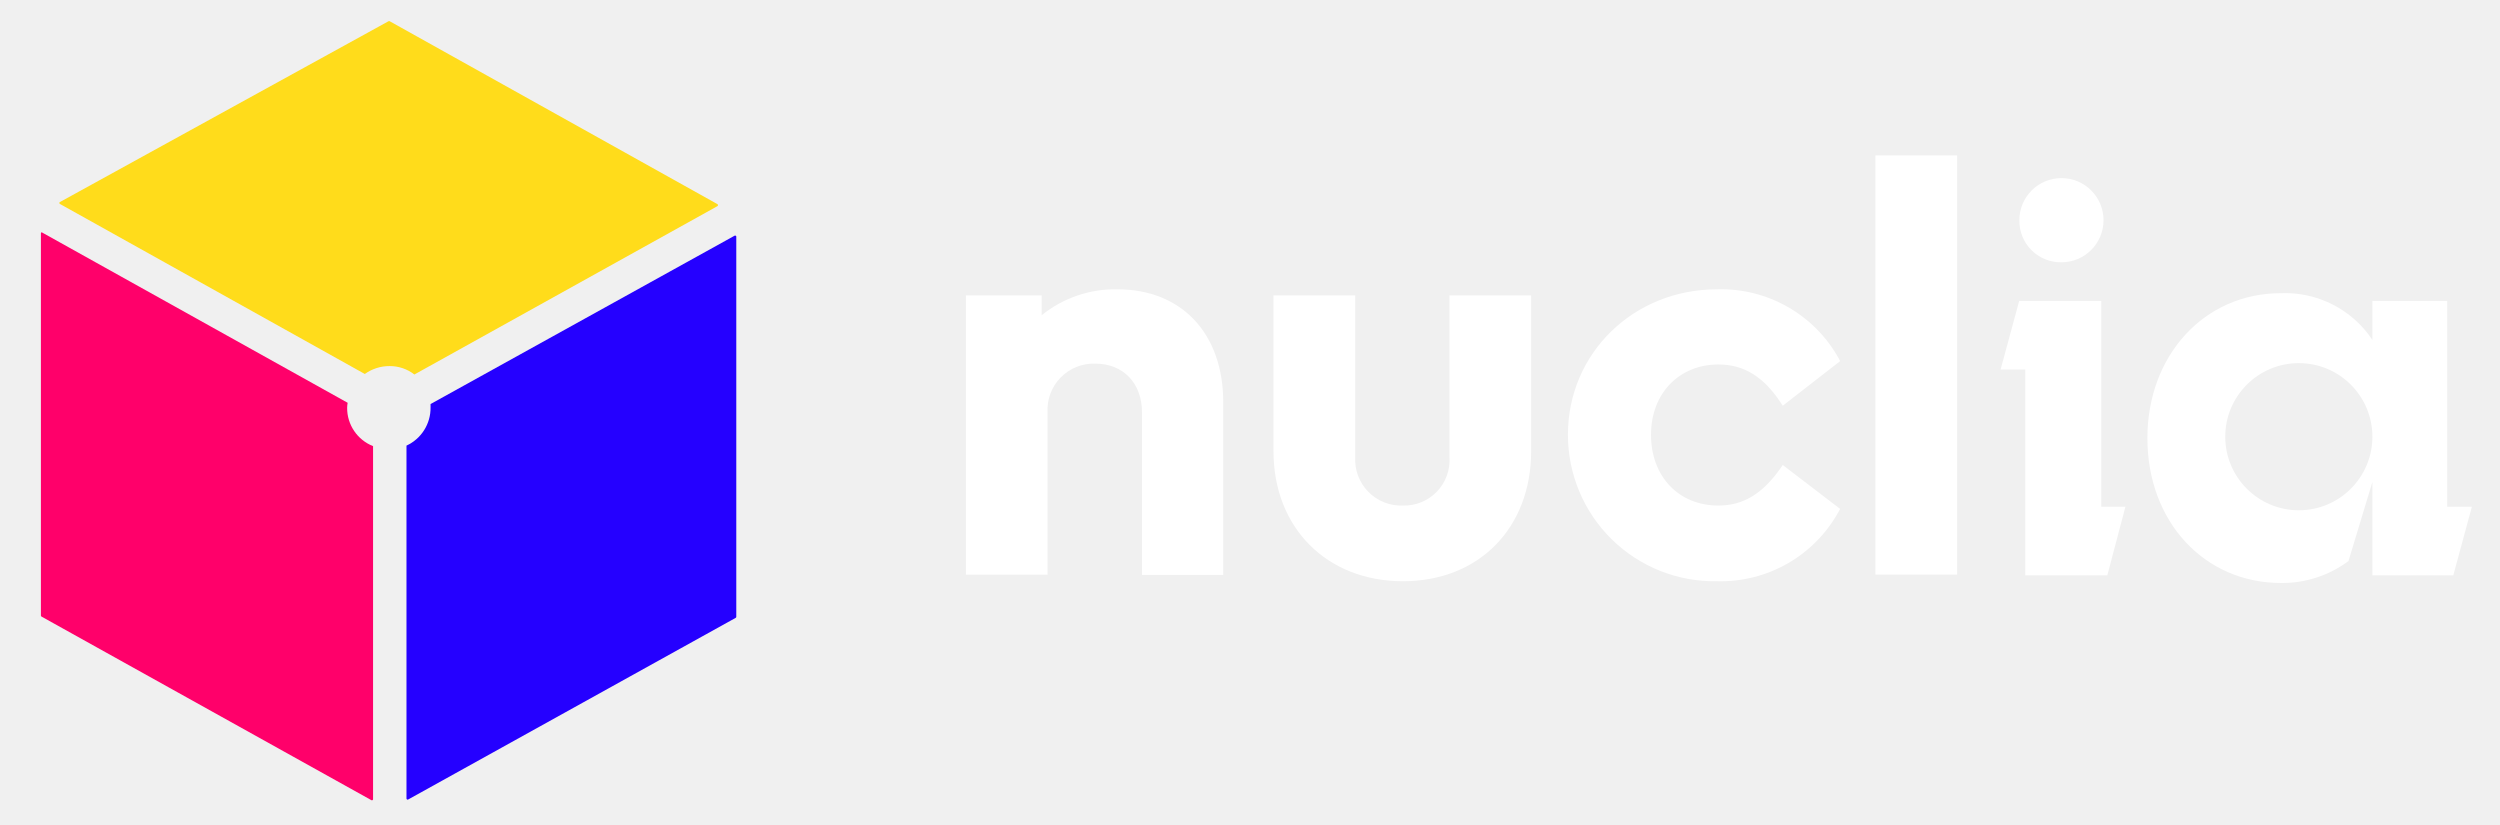
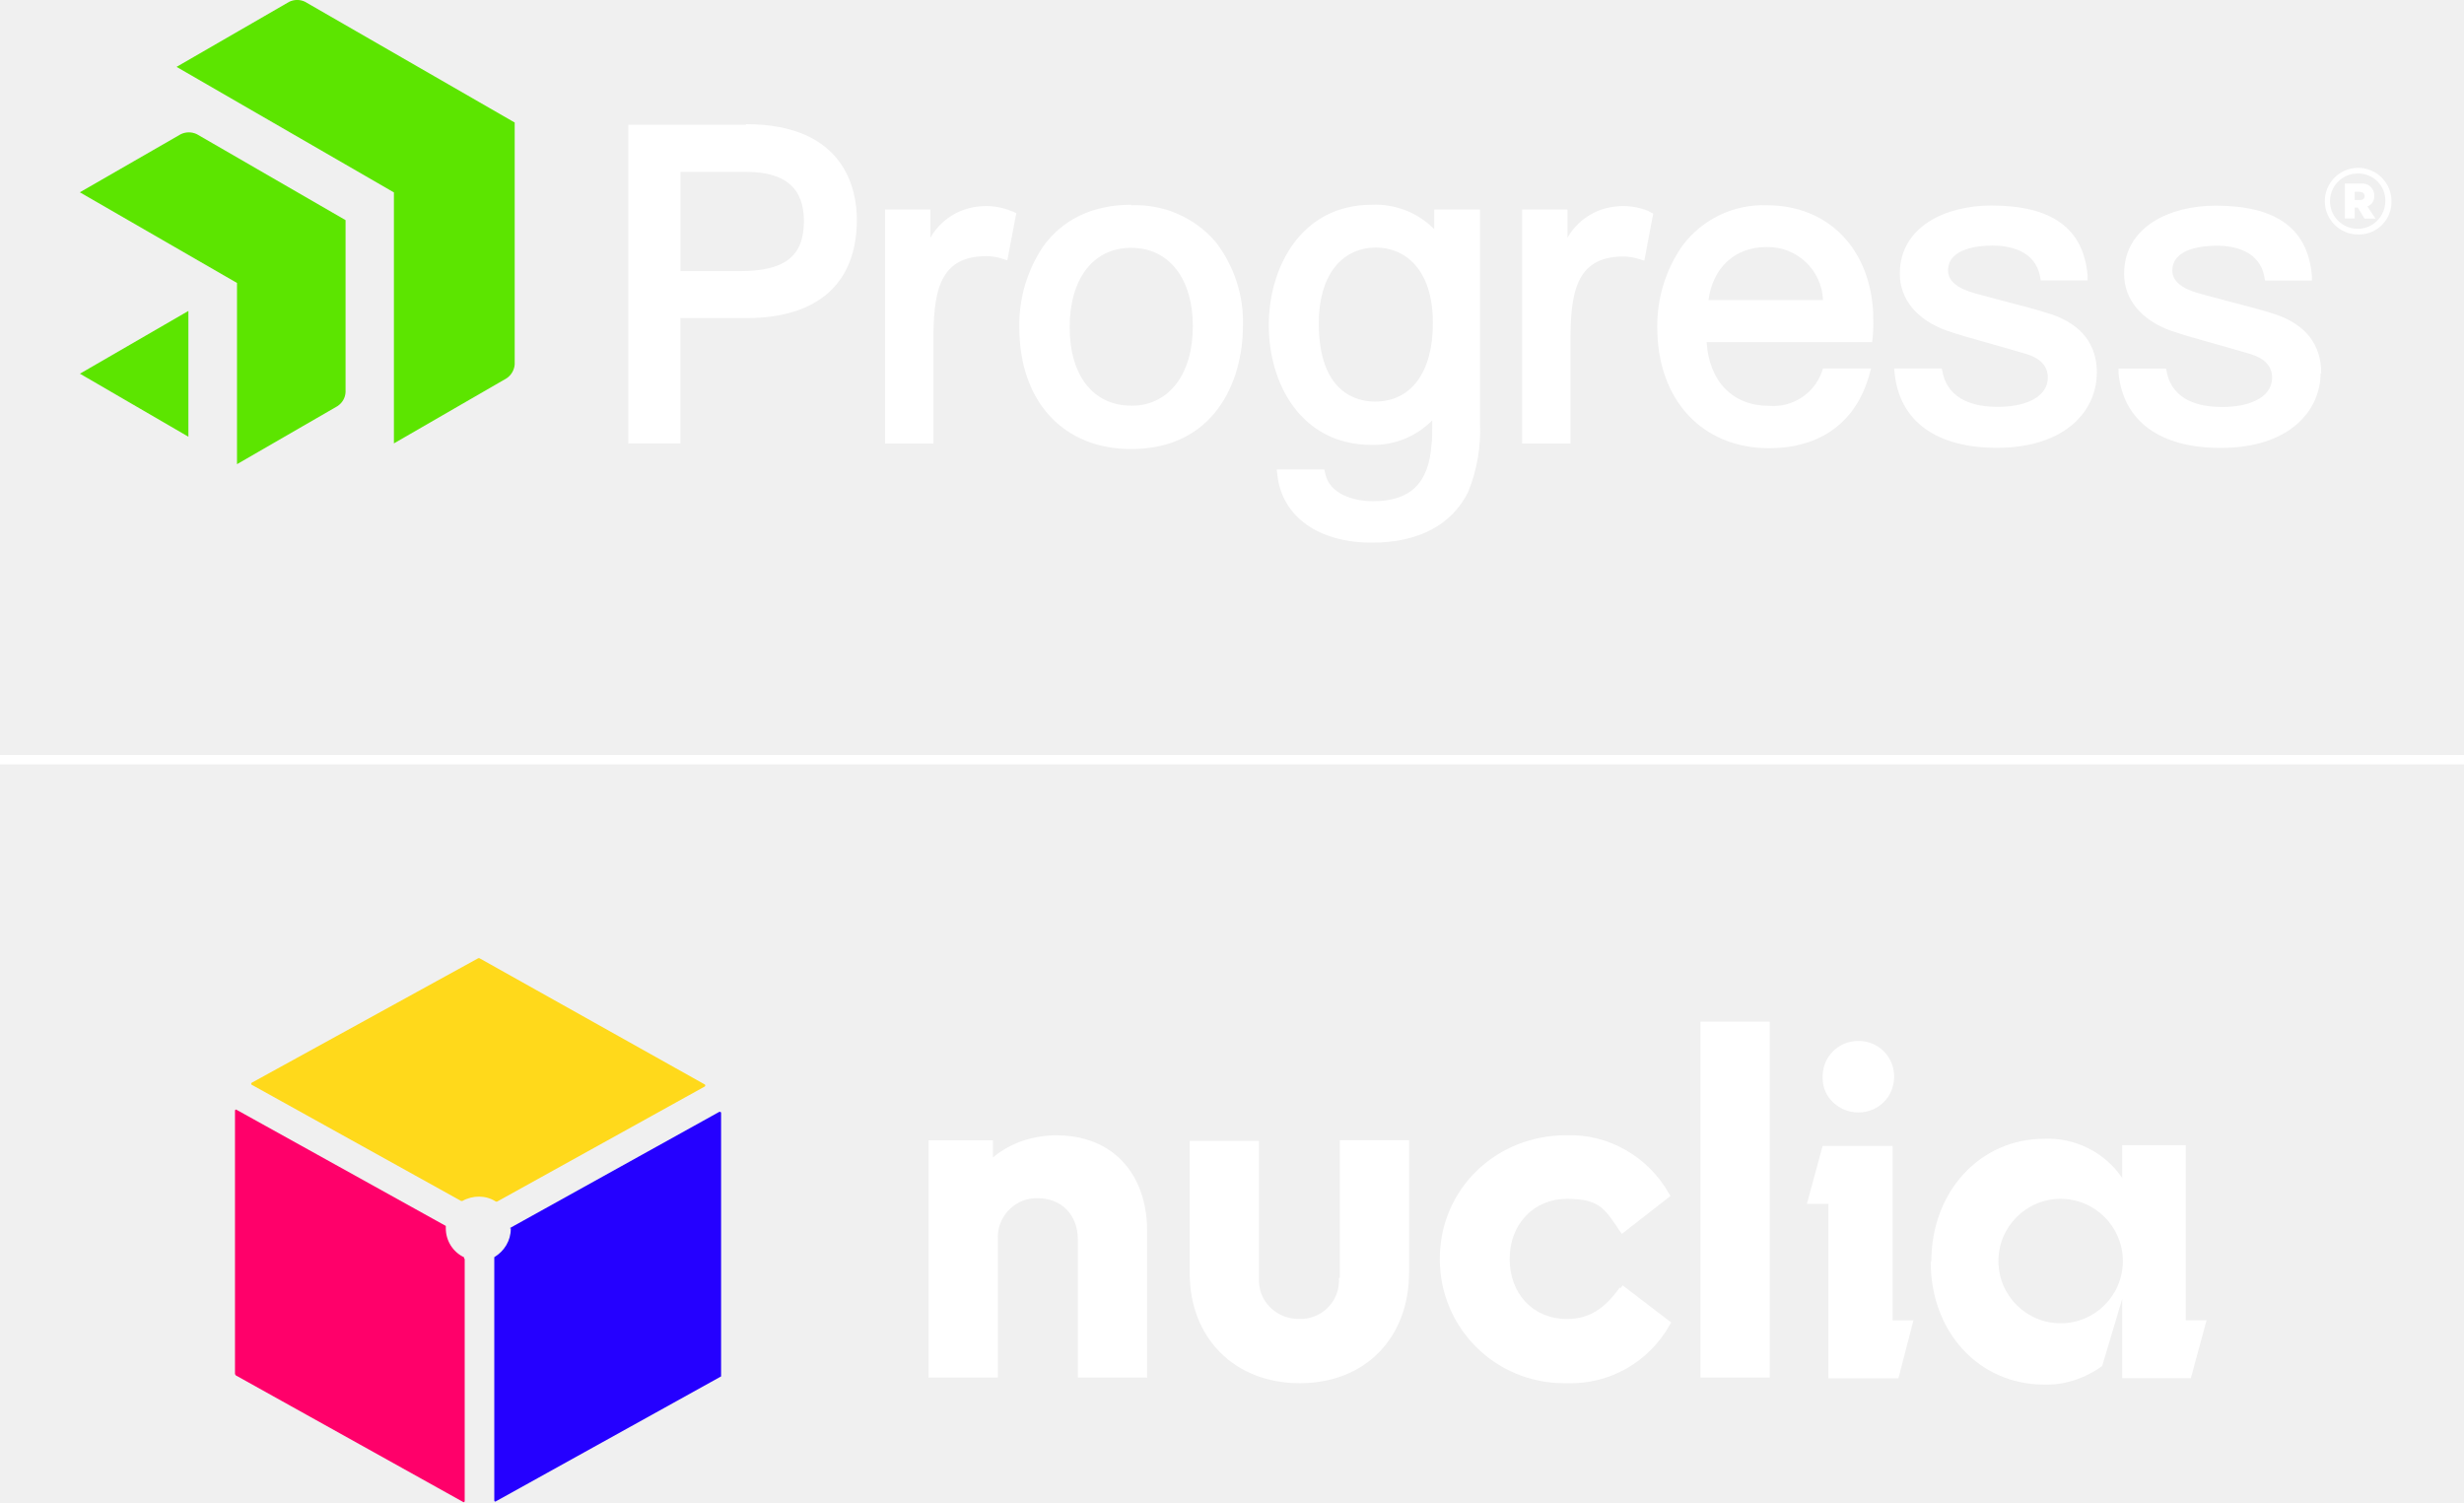
- <svg xmlns="http://www.w3.org/2000/svg" width="297" height="98" viewBox="0 0 297 98">
-   <path fill="#ff006a" d="M5,27.62,5,27.6l-.07,0a.14.14,0,0,0-.07.12V73.13a.15.15,0,0,0,.07.12L44.12,95.06a.1.1,0,0,0,.13,0,.12.12,0,0,0,.07-.11V53a4.86,4.86,0,0,1-3.08-4.55,3.81,3.81,0,0,1,.06-.6Z" />
-   <path fill="#2500ff" d="M48.29,52.94V94.86a.14.14,0,0,0,.07.12.12.12,0,0,0,.13,0L87.4,73.4a.15.15,0,0,0,.07-.12V28.09A.16.16,0,0,0,87.4,28a.14.14,0,0,0-.13,0L51.15,48v0a2.34,2.34,0,0,1,0,.39A4.92,4.92,0,0,1,48.29,52.94Z" />
-   <path fill="#ffdc1b" d="M46.29,2.52a.15.15,0,0,0-.13,0L7.12,24a.11.11,0,0,0-.07.11.13.13,0,0,0,.07.12l36.22,20.2a5,5,0,0,1,2.94-.94,4.76,4.76,0,0,1,2.95,1l36-20a.14.14,0,0,0,0-.24Z" />
-   <path fill="#fff" d="M240.6,43.9h-2.93l2.21-8.15h9.75V60.2h2.87l-2.15,8.15H240.6Zm-.7-17.74a5,5,0,1,1,5,5A4.92,4.92,0,0,1,239.9,26.16Z" />
-   <path fill="#fff" d="M255.11,52.05c0-9.85,6.78-17.22,15.85-17.22a12.46,12.46,0,0,1,10.88,5.55V35.75h8.89V60.2h2.93l-2.21,8.15h-9.61V57.26L279,66.65A13.19,13.19,0,0,1,271,69.26C261.89,69.26,255.11,62,255.11,52.05Zm26.73-.17a8.74,8.74,0,1,0-17.48,0,8.74,8.74,0,1,0,17.48,0Z" />
-   <path fill="#fff" d="M132.75,34.37a13.88,13.88,0,0,0-9,3.08V35.09h-9V68.27h9.7V49a5.49,5.49,0,0,1,5.68-5.8c3.32,0,5.54,2.33,5.54,5.8v19.3h9.65V47.8C145.33,39.64,140.39,34.37,132.75,34.37Z" />
-   <path fill="#fff" d="M172.2,54.32a5.4,5.4,0,0,1-5.55,5.74A5.46,5.46,0,0,1,161,54.32V35.09h-9.71V53.6c0,9.1,6.33,15.45,15.38,15.45S181.9,62.7,181.9,53.6V35.09h-9.7Z" />
-   <path fill="#fff" d="M211.53,55.62c-2.17,3.07-4.45,4.44-7.39,4.44-4.72,0-8-3.46-8-8.41s3.38-8.35,8-8.35c3,0,5.34,1.42,7.38,4.49l.27.41,6.82-5.3-.18-.34A16,16,0,0,0,204,34.37c-9.94,0-17.73,7.59-17.73,17.28A17.39,17.39,0,0,0,204,69.05a16,16,0,0,0,14.42-8.25l.19-.34-6.82-5.22Z" />
-   <rect fill="#fff" x="222.8" y="18.46" width="9.71" height="49.8" />
+ <svg xmlns="http://www.w3.org/2000/svg" id="Layer_2" data-name="Layer 2" viewBox="0 0 195.66 119.29">
+   <defs>
+     <style>
+       .cls-1 {
+         fill: #ffd91b;
+       }
+ 
+       .cls-2 {
+         fill: #2500ff;
+       }
+ 
+       .cls-3 {
+         fill: #fff;
+       }
+ 
+       .cls-4 {
+         fill: #5ce500;
+       }
+ 
+       .cls-5 {
+         fill: #ff006a;
+       }
+     </style>
+   </defs>
+   <g id="Layer_1-2" data-name="Layer 1">
+     <g>
+       <g>
+         <g>
+           <g>
+             <path class="cls-3" d="M59.24,9.91h-9.35v25.3h4.14v-9.95h5.23c5.69,0,8.78-2.76,8.78-7.82,0-2.28-.86-7.58-8.81-7.58M63.84,17.51c0,2.84-1.49,4.02-5.12,4.02h-4.68v-7.88h5.23c3.08,0,4.57,1.28,4.57,3.92M80.39,16.78l.31.15-.71,3.74-.48-.15c-.39-.12-.79-.18-1.2-.18-3.87,0-4.19,3.08-4.19,6.82v8.06h-3.84v-18.58h3.6v2.24c.78-1.37,2.16-2.28,3.72-2.47.94-.13,1.91,0,2.78.38M89.82,16.26c-3.02,0-5.44,1.15-7,3.33-1.26,1.89-1.92,4.12-1.88,6.4,0,5.87,3.48,9.67,8.88,9.67,6.55,0,8.88-5.28,8.88-9.8.07-2.4-.7-4.75-2.17-6.65-1.67-1.95-4.14-3.02-6.71-2.91M89.82,32.21c-3.01,0-4.88-2.39-4.88-6.23s1.87-6.3,4.88-6.3,4.9,2.44,4.9,6.23-1.88,6.31-4.9,6.31M130.97,16.81l.31.15-.71,3.74-.48-.15c-.39-.12-.79-.18-1.19-.18-3.87,0-4.19,3.08-4.19,6.82v8.03h-3.84v-18.58h3.6v2.24c.78-1.37,2.16-2.28,3.72-2.47.94-.13,1.91,0,2.78.38M144.76,29.26l-.07.21c-.6,1.77-2.33,2.9-4.19,2.76-2.91,0-4.78-1.93-4.98-5.06h13.14l.05-.37c.04-.49.06-.99.04-1.48v-.33c-.19-5.2-3.55-8.69-8.44-8.69-2.63-.1-5.15,1.11-6.72,3.22-1.32,1.9-2.02,4.17-1.99,6.48,0,5.74,3.55,9.59,8.88,9.59,4.11,0,6.94-2.09,7.97-5.88l.13-.45h-3.83ZM135.67,23.83c.33-2.57,2.09-4.21,4.59-4.21,2.4-.07,4.41,1.81,4.5,4.21h-9.09ZM113.88,18.19c-1.3-1.31-3.09-2.01-4.94-1.93-5.64,0-8.19,4.98-8.19,9.57s2.53,9.5,8.19,9.5c1.8.03,3.53-.67,4.79-1.95,0,.82,0,1.6-.06,1.93-.21,3.06-1.68,4.49-4.63,4.49-1.61,0-3.45-.58-3.8-2.17l-.08-.35h-3.78l.06.5c.4,3.28,3.28,5.31,7.51,5.31,3.71,0,6.35-1.42,7.64-4.04.71-1.75,1.02-3.63.93-5.52v-16.89h-3.63v1.56ZM109.18,31.89c-1.34,0-4.46-.6-4.46-6.23,0-3.7,1.75-6,4.56-6,2.17,0,4.5,1.58,4.5,6,0,3.9-1.72,6.23-4.6,6.23M166.5,29.62c0,2.96-2.45,5.94-7.93,5.94-4.84,0-7.73-2.13-8.12-5.91l-.04-.39h3.78l.06.28c.46,2.29,2.64,2.77,4.39,2.77,1.92,0,3.97-.62,3.97-2.35,0-.87-.57-1.5-1.7-1.85-.67-.2-1.49-.43-2.35-.68-1.49-.41-3.04-.85-3.99-1.18-2.35-.85-3.71-2.49-3.71-4.51,0-3.75,3.65-5.42,7.26-5.42,4.83,0,7.33,1.82,7.65,5.56v.39h-3.72l-.05-.29c-.38-2.13-2.52-2.48-3.76-2.48-1.07,0-3.55.19-3.55,1.98,0,.81.71,1.42,2.13,1.81.42.12,1.05.28,1.78.48,1.51.39,3.4.88,4.36,1.21,2.37.83,3.55,2.4,3.55,4.65M184.27,29.63c0,2.96-2.45,5.94-7.92,5.94-4.85,0-7.73-2.13-8.12-5.91v-.39h3.77l.06.28c.46,2.29,2.64,2.77,4.4,2.77,1.91,0,3.96-.62,3.96-2.35,0-.87-.57-1.5-1.69-1.85l-2.36-.68c-1.49-.41-3.04-.85-3.99-1.18-2.35-.85-3.71-2.49-3.71-4.51,0-3.75,3.65-5.42,7.26-5.42,4.83,0,7.33,1.82,7.65,5.56v.39h-3.72l-.05-.29c-.38-2.13-2.52-2.48-3.76-2.48-1.07,0-3.55.19-3.55,1.98,0,.81.71,1.42,2.13,1.81.42.12,1.05.28,1.78.48,1.51.39,3.4.88,4.36,1.21,2.36.83,3.55,2.4,3.55,4.65" />
+             <path class="cls-3" d="M187.28,18.62c-1.46.02-2.66-1.16-2.67-2.62-.02-1.46,1.16-2.66,2.62-2.67,1.46-.02,2.66,1.16,2.67,2.62,0,0,0,.02,0,.03.03,1.43-1.1,2.61-2.53,2.64-.03,0-.06,0-.09,0M187.28,13.78c-1.21-.04-2.22.92-2.26,2.13-.04,1.21.92,2.22,2.13,2.26s2.22-.92,2.26-2.13c0-.02,0-.04,0-.06.04-1.18-.89-2.16-2.07-2.2-.02,0-.04,0-.06,0M186.98,16.47v.88h-.78v-2.77h1.3c.51-.06.97.31,1.03.83,0,.05,0,.09,0,.14.03.37-.19.72-.54.84l.64.97h-.87l-.53-.88h-.25ZM187.41,15.23h-.43v.65h.43c.23,0,.36-.12.36-.31,0-.18-.14-.32-.32-.32-.02,0-.03,0-.05,0" />
+           </g>
+           <path class="cls-4" d="M40.87,28.93c-.03.45-.27.86-.64,1.11l-8.95,5.17V15.28L14.02,5.31,22.97.14c.4-.19.86-.19,1.25,0l16.65,9.59v19.19ZM27.44,17.48l-11.8-6.82c-.41-.2-.88-.2-1.29,0l-8.01,4.61,12.48,7.2v14.39l7.98-4.61c.38-.25.62-.66.64-1.11v-13.66ZM6.34,29.67l8.62,5.01v-9.99l-8.62,4.99Z" />
+         </g>
+         <rect class="cls-3" y="59.95" width="195.66" height=".75" />
+       </g>
+       <g>
+         <path class="cls-3" d="M145.13,95.6h-1.65l1.25-4.6h5.56v13.85h1.65l-1.19,4.6h-5.56v-13.85h-.06ZM144.73,85.5c0-1.59,1.25-2.84,2.84-2.84s2.84,1.25,2.84,2.84-1.25,2.84-2.84,2.84h0c-1.53,0-2.84-1.19-2.84-2.72v-.11Z" />
+         <path class="cls-3" d="M153.36,100.19c0-5.56,3.86-9.76,8.97-9.76,2.44-.11,4.82,1.08,6.19,3.12v-2.61h5.05v13.9h1.65l-1.25,4.6h-5.45v-6.3l-1.59,5.33c-1.31.96-2.95,1.53-4.6,1.48-5.16,0-9.02-4.14-9.02-9.76h.06ZM168.57,100.14c0-2.72-2.21-4.94-4.94-4.94s-4.94,2.21-4.94,4.94,2.21,4.94,4.94,4.94,4.94-2.21,4.94-4.94h0Z" />
+         <path class="cls-3" d="M83.96,90.15c-1.87,0-3.69.57-5.11,1.76v-1.36h-5.11v18.84h5.5v-10.95c-.11-1.7,1.19-3.18,2.89-3.29h.28c1.87,0,3.18,1.31,3.18,3.29v10.95h5.5v-11.63c0-4.65-2.84-7.6-7.15-7.6Z" />
+         <path class="cls-3" d="M106.32,101.5c.11,1.7-1.19,3.12-2.84,3.23h-.28c-1.7.06-3.18-1.25-3.23-2.95v-11.18h-5.5v10.5c0,5.16,3.57,8.74,8.74,8.74s8.68-3.57,8.68-8.8v-10.5h-5.5v10.9l-.06.06Z" />
+         <path class="cls-3" d="M128.62,102.24c-1.25,1.76-2.5,2.5-4.2,2.5-2.67,0-4.54-1.99-4.54-4.77s1.93-4.77,4.54-4.77,3.01.79,4.2,2.55l.17.23,3.86-3.01-.11-.17c-1.65-2.95-4.82-4.77-8.17-4.65-5.62,0-10.04,4.31-10.04,9.82s4.43,9.87,9.87,9.87h.23c3.4.11,6.53-1.7,8.17-4.65l.11-.17-3.86-2.95-.17.23-.06-.06Z" />
+         <rect class="cls-3" x="135.03" y="81.13" width="5.5" height="28.26" />
+         <path class="cls-1" d="M55.99,86.13l-17.92-10.04h-.09l-18.01,9.9s-.05.09,0,.14h0l16.65,9.24h.09c.84-.47,1.88-.47,2.67.05h.09l16.51-9.15s.05-.09,0-.14h0Z" />
+         <path class="cls-2" d="M40.56,97.53v.05c0,.94-.52,1.78-1.31,2.25v19.32s0,.09.09.09h0l17.92-9.94v-20.92s0-.09-.09-.09h-.05l-16.65,9.24h.09Z" />
+         <path class="cls-5" d="M36.9,99.97v19.23s0,.09-.09.09h0l-18.1-10.08s0-.05-.05-.09v-20.92s0-.09.09-.09h0l16.65,9.24v.19c0,.98.56,1.88,1.45,2.3v.09l.05.05Z" />
+       </g>
+     </g>
+   </g>
</svg>
